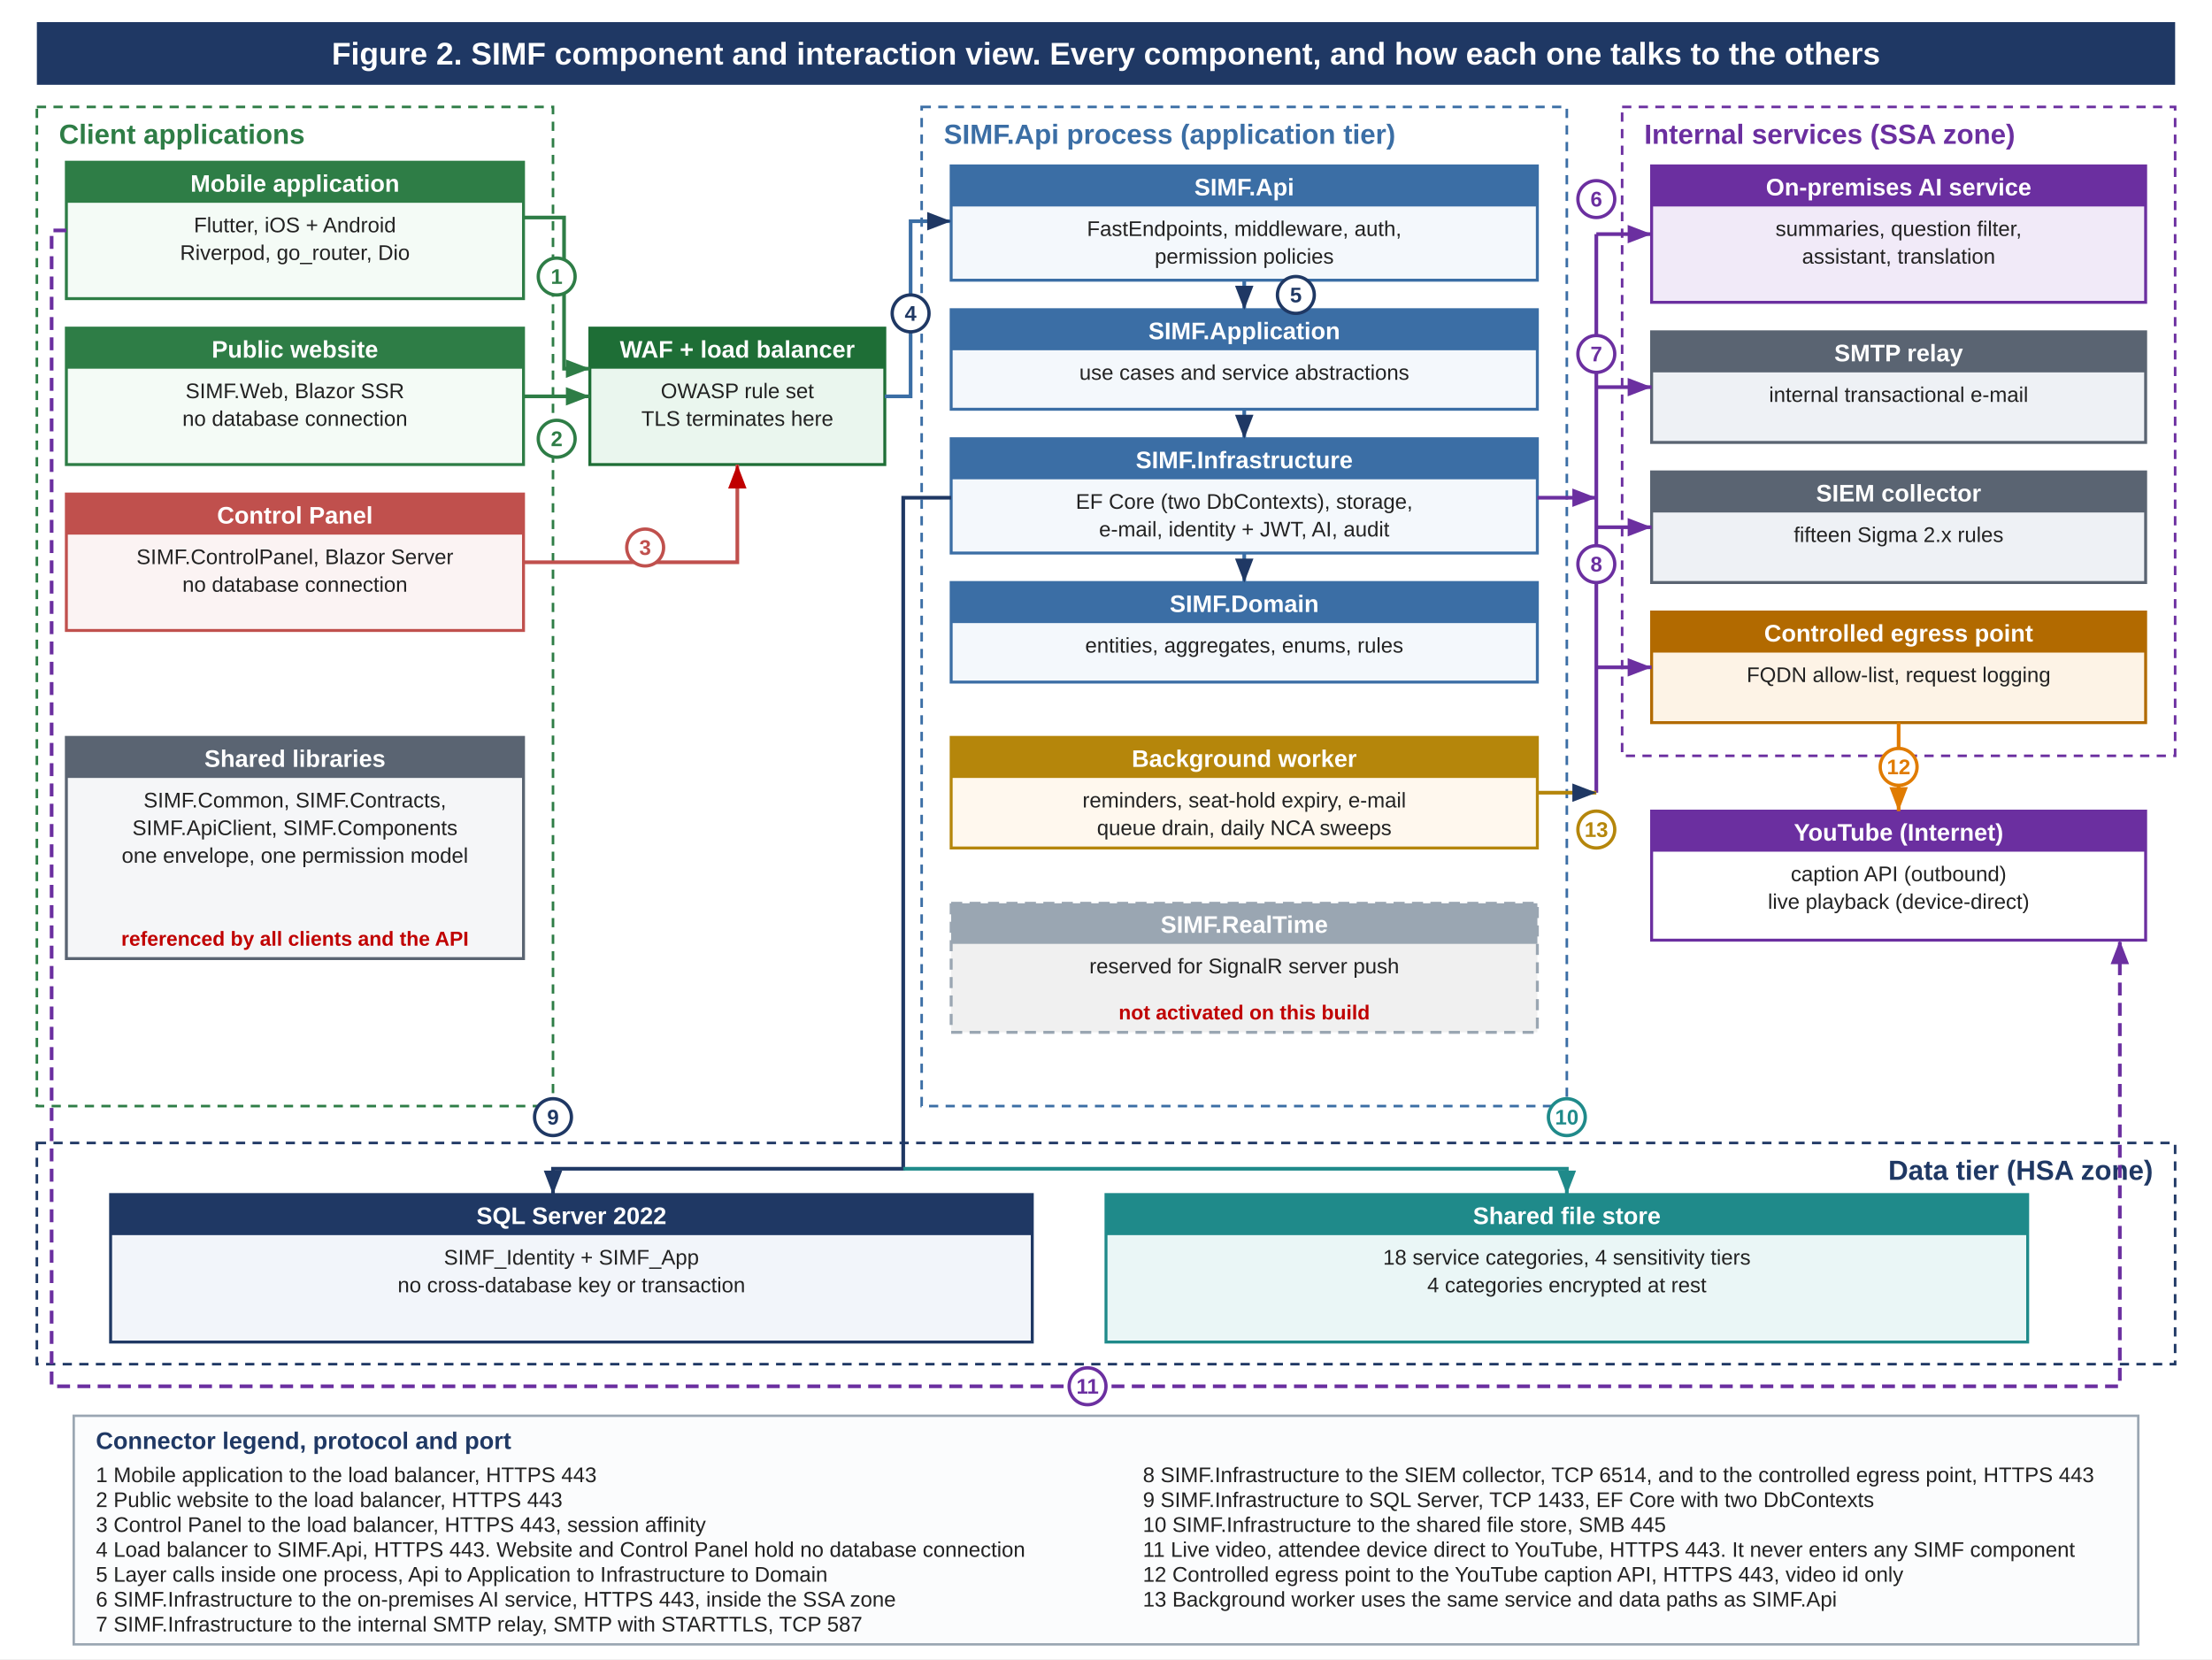
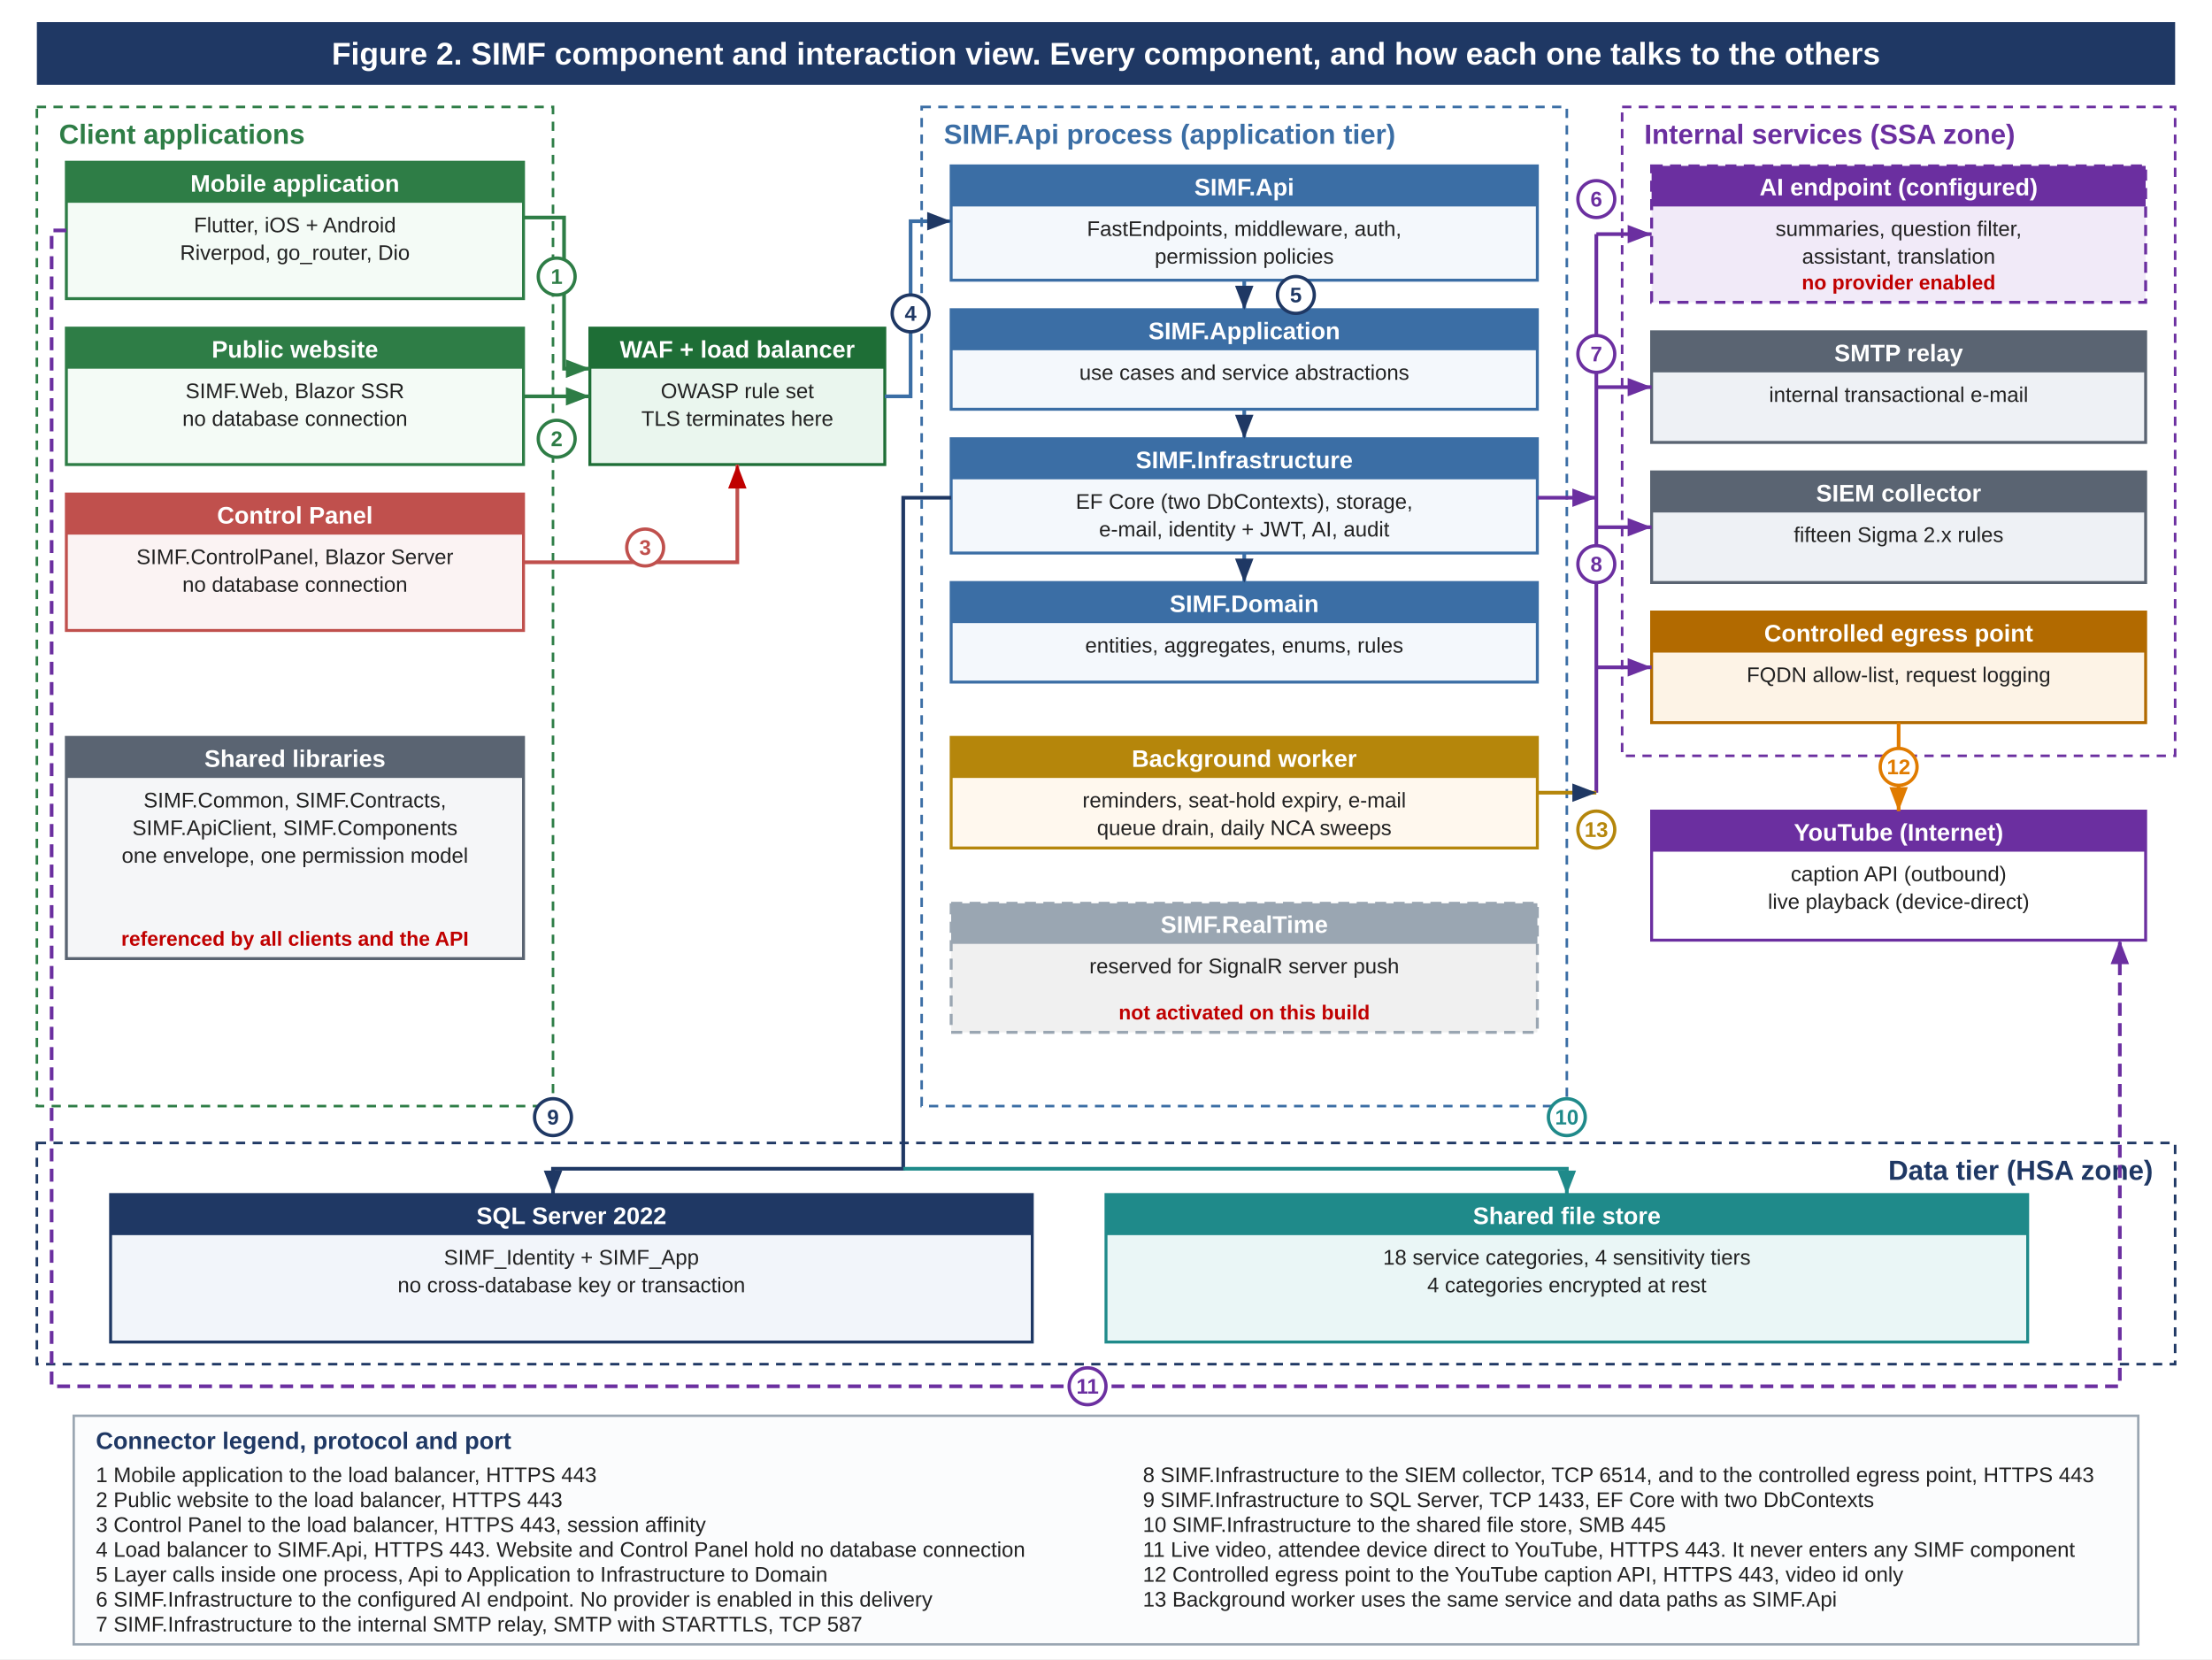
<svg xmlns="http://www.w3.org/2000/svg" width="1200" height="900" viewBox="0 0 1200 900" font-family="Arial, Helvetica, sans-serif">
  <defs>
    <marker id="ma" viewBox="0 0 10 10" refX="9" refY="5" markerWidth="7" markerHeight="7" orient="auto-start-reverse">
      <path d="M0 0 L10 5 L0 10 z" fill="#1F3864" />
    </marker>
    <marker id="mg" viewBox="0 0 10 10" refX="9" refY="5" markerWidth="7" markerHeight="7" orient="auto-start-reverse">
      <path d="M0 0 L10 5 L0 10 z" fill="#5A6472" />
    </marker>
    <marker id="mo" viewBox="0 0 10 10" refX="9" refY="5" markerWidth="7" markerHeight="7" orient="auto-start-reverse">
      <path d="M0 0 L10 5 L0 10 z" fill="#E07B00" />
    </marker>
    <marker id="mp" viewBox="0 0 10 10" refX="9" refY="5" markerWidth="7" markerHeight="7" orient="auto-start-reverse">
      <path d="M0 0 L10 5 L0 10 z" fill="#6B2FA0" />
    </marker>
    <marker id="mt" viewBox="0 0 10 10" refX="9" refY="5" markerWidth="7" markerHeight="7" orient="auto-start-reverse">
      <path d="M0 0 L10 5 L0 10 z" fill="#1F8A8A" />
    </marker>
    <marker id="mr" viewBox="0 0 10 10" refX="9" refY="5" markerWidth="7" markerHeight="7" orient="auto-start-reverse">
      <path d="M0 0 L10 5 L0 10 z" fill="#C00000" />
    </marker>
    <marker id="me" viewBox="0 0 10 10" refX="9" refY="5" markerWidth="7" markerHeight="7" orient="auto-start-reverse">
      <path d="M0 0 L10 5 L0 10 z" fill="#2E7D46" />
    </marker>
  </defs>
  <rect width="1200" height="900" fill="#FFFFFF" />
  <rect x="20" y="12" width="1160" height="34" fill="#1F3864" />
  <text x="600" y="35" font-size="17" font-weight="bold" fill="#FFF" text-anchor="middle">Figure 2. SIMF component and interaction view. Every component, and how each one talks to the others</text>
  <rect x="20" y="58" width="280" height="542" fill="none" stroke="#2E7D46" stroke-width="1.4" stroke-dasharray="5,4" />
  <text x="32" y="78" font-size="15" font-weight="bold" text-anchor="start" fill="#2E7D46">Client applications</text>
  <rect x="36" y="88" width="248" height="74" fill="#F4FBF6" stroke="#2E7D46" stroke-width="1.6" />
  <rect x="36" y="88" width="248" height="22" fill="#2E7D46" />
  <text x="160" y="104" font-size="13" font-weight="bold" fill="#FFF" text-anchor="middle">Mobile application</text>
  <text x="160" y="126" font-size="11.5" fill="#222" text-anchor="middle">Flutter, iOS + Android</text>
  <text x="160" y="141" font-size="11.5" fill="#222" text-anchor="middle">Riverpod, go_router, Dio</text>
  <rect x="36" y="178" width="248" height="74" fill="#F4FBF6" stroke="#2E7D46" stroke-width="1.6" />
  <rect x="36" y="178" width="248" height="22" fill="#2E7D46" />
  <text x="160" y="194" font-size="13" font-weight="bold" fill="#FFF" text-anchor="middle">Public website</text>
  <text x="160" y="216" font-size="11.5" fill="#222" text-anchor="middle">SIMF.Web, Blazor SSR</text>
  <text x="160" y="231" font-size="11.5" fill="#222" text-anchor="middle">no database connection</text>
  <rect x="36" y="268" width="248" height="74" fill="#FBF3F3" stroke="#C0504D" stroke-width="1.6" />
  <rect x="36" y="268" width="248" height="22" fill="#C0504D" />
  <text x="160" y="284" font-size="13" font-weight="bold" fill="#FFF" text-anchor="middle">Control Panel</text>
  <text x="160" y="306" font-size="11.5" fill="#222" text-anchor="middle">SIMF.ControlPanel, Blazor Server</text>
  <text x="160" y="321" font-size="11.5" fill="#222" text-anchor="middle">no database connection</text>
  <rect x="36" y="400" width="248" height="120" fill="#F5F6F8" stroke="#5A6472" stroke-width="1.6" />
  <rect x="36" y="400" width="248" height="22" fill="#5A6472" />
  <text x="160" y="416" font-size="13" font-weight="bold" fill="#FFF" text-anchor="middle">Shared libraries</text>
  <text x="160" y="438" font-size="11.5" fill="#222" text-anchor="middle">SIMF.Common, SIMF.Contracts,</text>
  <text x="160" y="453" font-size="11.5" fill="#222" text-anchor="middle">SIMF.ApiClient, SIMF.Components</text>
  <text x="160" y="468" font-size="11.5" fill="#222" text-anchor="middle">one envelope, one permission model</text>
  <text x="160" y="513" font-size="11" fill="#C00000" font-weight="bold" text-anchor="middle">referenced by all clients and the API</text>
  <rect x="320" y="178" width="160" height="74" fill="#EAF6EE" stroke="#1E6E36" stroke-width="1.6" />
  <rect x="320" y="178" width="160" height="22" fill="#1E6E36" />
  <text x="400" y="194" font-size="13" font-weight="bold" fill="#FFF" text-anchor="middle">WAF + load balancer</text>
  <text x="400" y="216" font-size="11.5" fill="#222" text-anchor="middle">OWASP rule set</text>
  <text x="400" y="231" font-size="11.5" fill="#222" text-anchor="middle">TLS terminates here</text>
  <rect x="500" y="58" width="350" height="542" fill="none" stroke="#3B6EA5" stroke-width="1.4" stroke-dasharray="5,4" />
  <text x="512" y="78" font-size="15" font-weight="bold" text-anchor="start" fill="#3B6EA5">SIMF.Api process (application tier)</text>
  <rect x="516" y="90" width="318" height="62" fill="#F4F8FC" stroke="#3B6EA5" stroke-width="1.6" />
  <rect x="516" y="90" width="318" height="22" fill="#3B6EA5" />
  <text x="675" y="106" font-size="13" font-weight="bold" fill="#FFF" text-anchor="middle">SIMF.Api</text>
  <text x="675" y="128" font-size="11.5" fill="#222" text-anchor="middle">FastEndpoints, middleware, auth,</text>
  <text x="675" y="143" font-size="11.5" fill="#222" text-anchor="middle">permission policies</text>
  <rect x="516" y="168" width="318" height="54" fill="#F4F8FC" stroke="#3B6EA5" stroke-width="1.6" />
  <rect x="516" y="168" width="318" height="22" fill="#3B6EA5" />
  <text x="675" y="184" font-size="13" font-weight="bold" fill="#FFF" text-anchor="middle">SIMF.Application</text>
  <text x="675" y="206" font-size="11.5" fill="#222" text-anchor="middle">use cases and service abstractions</text>
  <rect x="516" y="238" width="318" height="62" fill="#F4F8FC" stroke="#3B6EA5" stroke-width="1.6" />
  <rect x="516" y="238" width="318" height="22" fill="#3B6EA5" />
  <text x="675" y="254" font-size="13" font-weight="bold" fill="#FFF" text-anchor="middle">SIMF.Infrastructure</text>
  <text x="675" y="276" font-size="11.5" fill="#222" text-anchor="middle">EF Core (two DbContexts), storage,</text>
  <text x="675" y="291" font-size="11.5" fill="#222" text-anchor="middle">e-mail, identity + JWT, AI, audit</text>
  <rect x="516" y="316" width="318" height="54" fill="#F4F8FC" stroke="#3B6EA5" stroke-width="1.6" />
  <rect x="516" y="316" width="318" height="22" fill="#3B6EA5" />
  <text x="675" y="332" font-size="13" font-weight="bold" fill="#FFF" text-anchor="middle">SIMF.Domain</text>
  <text x="675" y="354" font-size="11.5" fill="#222" text-anchor="middle">entities, aggregates, enums, rules</text>
  <rect x="516" y="400" width="318" height="60" fill="#FFF8EE" stroke="#B5860B" stroke-width="1.6" />
  <rect x="516" y="400" width="318" height="22" fill="#B5860B" />
  <text x="675" y="416" font-size="13" font-weight="bold" fill="#FFF" text-anchor="middle">Background worker</text>
  <text x="675" y="438" font-size="11.5" fill="#222" text-anchor="middle">reminders, seat-hold expiry, e-mail</text>
  <text x="675" y="453" font-size="11.5" fill="#222" text-anchor="middle">queue drain, daily NCA sweeps</text>
  <rect x="516" y="490" width="318" height="70" fill="#F0F0F0" stroke="#9AA6B2" stroke-width="1.6" stroke-dasharray="6,4" />
  <rect x="516" y="490" width="318" height="22" fill="#9AA6B2" />
  <text x="675" y="506" font-size="13" font-weight="bold" fill="#FFF" text-anchor="middle">SIMF.RealTime</text>
  <text x="675" y="528" font-size="11.5" fill="#222" text-anchor="middle">reserved for SignalR server push</text>
  <text x="675" y="553" font-size="11" fill="#C00000" font-weight="bold" text-anchor="middle">not activated on this build</text>
  <rect x="880" y="58" width="300" height="352" fill="none" stroke="#6B2FA0" stroke-width="1.4" stroke-dasharray="5,4" />
  <text x="892" y="78" font-size="15" font-weight="bold" text-anchor="start" fill="#6B2FA0">Internal services (SSA zone)</text>
-   <rect x="896" y="90" width="268" height="74" fill="#F1EAF8" stroke="#6B2FA0" stroke-width="1.6" />
+   <rect x="896" y="90" width="268" height="74" fill="#F1EAF8" stroke="#6B2FA0" stroke-width="1.6" stroke-dasharray="6,4" />
  <rect x="896" y="90" width="268" height="22" fill="#6B2FA0" />
-   <text x="1030" y="106" font-size="13" font-weight="bold" fill="#FFF" text-anchor="middle">On-premises AI service</text>
+   <text x="1030" y="106" font-size="13" font-weight="bold" fill="#FFF" text-anchor="middle">AI endpoint (configured)</text>
  <text x="1030" y="128" font-size="11.5" fill="#222" text-anchor="middle">summaries, question filter,</text>
  <text x="1030" y="143" font-size="11.5" fill="#222" text-anchor="middle">assistant, translation</text>
+   <text x="1030" y="157" font-size="11" fill="#C00000" font-weight="bold" text-anchor="middle">no provider enabled</text>
  <rect x="896" y="180" width="268" height="60" fill="#EEF1F5" stroke="#5A6472" stroke-width="1.6" />
  <rect x="896" y="180" width="268" height="22" fill="#5A6472" />
  <text x="1030" y="196" font-size="13" font-weight="bold" fill="#FFF" text-anchor="middle">SMTP relay</text>
  <text x="1030" y="218" font-size="11.5" fill="#222" text-anchor="middle">internal transactional e-mail</text>
  <rect x="896" y="256" width="268" height="60" fill="#EEF1F5" stroke="#5A6472" stroke-width="1.6" />
  <rect x="896" y="256" width="268" height="22" fill="#5A6472" />
  <text x="1030" y="272" font-size="13" font-weight="bold" fill="#FFF" text-anchor="middle">SIEM collector</text>
  <text x="1030" y="294" font-size="11.5" fill="#222" text-anchor="middle">fifteen Sigma 2.x rules</text>
  <rect x="896" y="332" width="268" height="60" fill="#FDF3E6" stroke="#B26A00" stroke-width="1.6" />
  <rect x="896" y="332" width="268" height="22" fill="#B26A00" />
  <text x="1030" y="348" font-size="13" font-weight="bold" fill="#FFF" text-anchor="middle">Controlled egress point</text>
  <text x="1030" y="370" font-size="11.5" fill="#222" text-anchor="middle">FQDN allow-list, request logging</text>
  <rect x="896" y="440" width="268" height="70" fill="#FFFFFF" stroke="#6B2FA0" stroke-width="1.6" />
  <rect x="896" y="440" width="268" height="22" fill="#6B2FA0" />
  <text x="1030" y="456" font-size="13" font-weight="bold" fill="#FFF" text-anchor="middle">YouTube (Internet)</text>
  <text x="1030" y="478" font-size="11.5" fill="#222" text-anchor="middle">caption API (outbound)</text>
  <text x="1030" y="493" font-size="11.5" fill="#222" text-anchor="middle">live playback (device-direct)</text>
  <rect x="20" y="620" width="1160" height="120" fill="none" stroke="#1F3864" stroke-width="1.4" stroke-dasharray="5,4" />
  <text x="1168" y="640" font-size="15" font-weight="bold" text-anchor="end" fill="#1F3864">Data tier (HSA zone)</text>
  <rect x="60" y="648" width="500" height="80" fill="#F2F5FA" stroke="#1F3864" stroke-width="1.6" />
  <rect x="60" y="648" width="500" height="22" fill="#1F3864" />
  <text x="310" y="664" font-size="13" font-weight="bold" fill="#FFF" text-anchor="middle">SQL Server 2022</text>
  <text x="310" y="686" font-size="11.5" fill="#222" text-anchor="middle">SIMF_Identity  +  SIMF_App</text>
  <text x="310" y="701" font-size="11.5" fill="#222" text-anchor="middle">no cross-database key or transaction</text>
  <rect x="600" y="648" width="500" height="80" fill="#EAF6F6" stroke="#1F8A8A" stroke-width="1.6" />
  <rect x="600" y="648" width="500" height="22" fill="#1F8A8A" />
  <text x="850" y="664" font-size="13" font-weight="bold" fill="#FFF" text-anchor="middle">Shared file store</text>
  <text x="850" y="686" font-size="11.5" fill="#222" text-anchor="middle">18 service categories, 4 sensitivity tiers</text>
  <text x="850" y="701" font-size="11.5" fill="#222" text-anchor="middle">4 categories encrypted at rest</text>
  <polyline points="284,118 306,118 306,200 320,200" fill="none" stroke="#2E7D46" stroke-width="2.0" />
  <polygon points="320.0,200.0 307.0,205.0 307.0,195.0" fill="#2E7D46" />
  <polyline points="284,215 320,215" fill="none" stroke="#2E7D46" stroke-width="2.0" />
  <polygon points="320.0,215.0 307.0,220.0 307.0,210.0" fill="#2E7D46" />
  <polyline points="284,305 400,305 400,252" fill="none" stroke="#C0504D" stroke-width="2.0" />
  <polygon points="400.0,252.0 405.0,265.0 395.0,265.0" fill="#C00000" />
  <circle cx="302" cy="150" r="10" fill="#FFFFFF" stroke="#2E7D46" stroke-width="1.8" />
  <text x="302" y="154" font-size="11.5" font-weight="bold" fill="#2E7D46" text-anchor="middle">1</text>
  <circle cx="302" cy="238" r="10" fill="#FFFFFF" stroke="#2E7D46" stroke-width="1.8" />
  <text x="302" y="242" font-size="11.5" font-weight="bold" fill="#2E7D46" text-anchor="middle">2</text>
  <circle cx="350" cy="297" r="10" fill="#FFFFFF" stroke="#C0504D" stroke-width="1.8" />
  <text x="350" y="301" font-size="11.5" font-weight="bold" fill="#C0504D" text-anchor="middle">3</text>
  <polyline points="480,215 494,215 494,120 516,120" fill="none" stroke="#3B6EA5" stroke-width="2.0" />
  <polygon points="516.0,120.0 503.0,125.0 503.0,115.0" fill="#1F3864" />
  <circle cx="494" cy="170" r="10" fill="#FFFFFF" stroke="#1F3864" stroke-width="1.8" />
  <text x="494" y="174" font-size="11.5" font-weight="bold" fill="#1F3864" text-anchor="middle">4</text>
  <polyline points="675,152 675,168" fill="none" stroke="#3B6EA5" stroke-width="2.0" />
  <polygon points="675.0,168.0 670.0,155.0 680.0,155.0" fill="#1F3864" />
  <polyline points="675,222 675,238" fill="none" stroke="#3B6EA5" stroke-width="2.0" />
  <polygon points="675.0,238.0 670.0,225.0 680.0,225.0" fill="#1F3864" />
  <polyline points="675,300 675,316" fill="none" stroke="#3B6EA5" stroke-width="2.0" />
  <polygon points="675.0,316.0 670.0,303.0 680.0,303.0" fill="#1F3864" />
  <circle cx="703" cy="160" r="10" fill="#FFFFFF" stroke="#1F3864" stroke-width="1.8" />
  <text x="703" y="164" font-size="11.5" font-weight="bold" fill="#1F3864" text-anchor="middle">5</text>
  <polyline points="834,270 866,270" fill="none" stroke="#6B2FA0" stroke-width="2.0" />
  <polygon points="866.0,270.0 853.0,275.0 853.0,265.0" fill="#6B2FA0" />
  <polyline points="866,127 866,430" fill="none" stroke="#6B2FA0" stroke-width="2.0" />
  <polyline points="866,127 896,127" fill="none" stroke="#6B2FA0" stroke-width="2.0" />
  <polygon points="896.0,127.0 883.0,132.0 883.0,122.0" fill="#6B2FA0" />
  <circle cx="866" cy="108" r="10" fill="#FFFFFF" stroke="#6B2FA0" stroke-width="1.8" />
  <text x="866" y="112" font-size="11.5" font-weight="bold" fill="#6B2FA0" text-anchor="middle">6</text>
  <polyline points="866,210 896,210" fill="none" stroke="#6B2FA0" stroke-width="2.0" />
  <polygon points="896.0,210.0 883.0,215.0 883.0,205.0" fill="#6B2FA0" />
  <circle cx="866" cy="192" r="10" fill="#FFFFFF" stroke="#6B2FA0" stroke-width="1.8" />
  <text x="866" y="196" font-size="11.5" font-weight="bold" fill="#6B2FA0" text-anchor="middle">7</text>
  <polyline points="866,286 896,286" fill="none" stroke="#6B2FA0" stroke-width="2.0" />
  <polygon points="896.0,286.0 883.0,291.0 883.0,281.0" fill="#6B2FA0" />
  <circle cx="866" cy="306" r="10" fill="#FFFFFF" stroke="#6B2FA0" stroke-width="1.8" />
  <text x="866" y="310" font-size="11.5" font-weight="bold" fill="#6B2FA0" text-anchor="middle">8</text>
  <polyline points="866,362 896,362" fill="none" stroke="#6B2FA0" stroke-width="2.0" />
  <polygon points="896.0,362.0 883.0,367.0 883.0,357.0" fill="#6B2FA0" />
  <polyline points="834,430 866,430" fill="none" stroke="#B5860B" stroke-width="2.0" />
  <polygon points="866.0,430.0 853.0,435.0 853.0,425.0" fill="#1F3864" />
  <circle cx="866" cy="450" r="10" fill="#FFFFFF" stroke="#B5860B" stroke-width="1.8" />
  <text x="866" y="454" font-size="11.5" font-weight="bold" fill="#B5860B" text-anchor="middle">13</text>
  <polyline points="1030,392 1030,440" fill="none" stroke="#E07B00" stroke-width="2.0" />
  <polygon points="1030.0,440.0 1025.0,427.0 1035.0,427.0" fill="#E07B00" />
  <circle cx="1030" cy="416" r="10" fill="#FFFFFF" stroke="#E07B00" stroke-width="1.8" />
  <text x="1030" y="420" font-size="11.5" font-weight="bold" fill="#E07B00" text-anchor="middle">12</text>
  <polyline points="516,270 490,270 490,634 300,634 300,648" fill="none" stroke="#1F3864" stroke-width="2.0" />
  <polygon points="300.0,648.0 295.0,635.0 305.0,635.0" fill="#1F3864" />
  <circle cx="300" cy="606" r="10" fill="#FFFFFF" stroke="#1F3864" stroke-width="1.8" />
  <text x="300" y="610" font-size="11.5" font-weight="bold" fill="#1F3864" text-anchor="middle">9</text>
  <polyline points="490,634 850,634 850,648" fill="none" stroke="#1F8A8A" stroke-width="2.0" />
  <polygon points="850.0,648.0 845.0,635.0 855.0,635.0" fill="#1F8A8A" />
  <circle cx="850" cy="606" r="10" fill="#FFFFFF" stroke="#1F8A8A" stroke-width="1.8" />
  <text x="850" y="610" font-size="11.5" font-weight="bold" fill="#1F8A8A" text-anchor="middle">10</text>
  <polyline points="36,125 28,125 28,752 1150,752 1150,510" fill="none" stroke="#6B2FA0" stroke-width="2.0" stroke-dasharray="7,4" />
  <polygon points="1150.0,510.0 1155.0,523.0 1145.0,523.0" fill="#6B2FA0" />
  <circle cx="590" cy="752" r="10" fill="#FFFFFF" stroke="#6B2FA0" stroke-width="1.8" />
  <text x="590" y="756" font-size="11.5" font-weight="bold" fill="#6B2FA0" text-anchor="middle">11</text>
  <rect x="40" y="768" width="1120" height="124" fill="#FBFCFD" stroke="#9AA6B2" stroke-width="1.3" />
  <text x="52" y="786" font-size="13" fill="#1F3864" font-weight="bold" text-anchor="start">Connector legend, protocol and port</text>
  <text x="52" y="804.0" font-size="11.5" fill="#222" text-anchor="start">1   Mobile application to the load balancer, HTTPS 443</text>
  <text x="52" y="817.5" font-size="11.5" fill="#222" text-anchor="start">2   Public website to the load balancer, HTTPS 443</text>
  <text x="52" y="831.0" font-size="11.5" fill="#222" text-anchor="start">3   Control Panel to the load balancer, HTTPS 443, session affinity</text>
  <text x="52" y="844.5" font-size="11.5" fill="#222" text-anchor="start">4   Load balancer to SIMF.Api, HTTPS 443. Website and Control Panel hold no database connection</text>
  <text x="52" y="858.0" font-size="11.5" fill="#222" text-anchor="start">5   Layer calls inside one process, Api to Application to Infrastructure to Domain</text>
-   <text x="52" y="871.5" font-size="11.5" fill="#222" text-anchor="start">6   SIMF.Infrastructure to the on-premises AI service, HTTPS 443, inside the SSA zone</text>
+   <text x="52" y="871.5" font-size="11.5" fill="#222" text-anchor="start">6   SIMF.Infrastructure to the configured AI endpoint. No provider is enabled in this delivery</text>
  <text x="52" y="885.0" font-size="11.5" fill="#222" text-anchor="start">7   SIMF.Infrastructure to the internal SMTP relay, SMTP with STARTTLS, TCP 587</text>
  <text x="620" y="804.0" font-size="11.5" fill="#222" text-anchor="start">8   SIMF.Infrastructure to the SIEM collector, TCP 6514, and to the controlled egress point, HTTPS 443</text>
  <text x="620" y="817.5" font-size="11.5" fill="#222" text-anchor="start">9   SIMF.Infrastructure to SQL Server, TCP 1433, EF Core with two DbContexts</text>
  <text x="620" y="831.0" font-size="11.5" fill="#222" text-anchor="start">10  SIMF.Infrastructure to the shared file store, SMB 445</text>
  <text x="620" y="844.5" font-size="11.5" fill="#222" text-anchor="start">11  Live video, attendee device direct to YouTube, HTTPS 443. It never enters any SIMF component</text>
  <text x="620" y="858.0" font-size="11.5" fill="#222" text-anchor="start">12  Controlled egress point to the YouTube caption API, HTTPS 443, video id only</text>
  <text x="620" y="871.5" font-size="11.5" fill="#222" text-anchor="start">13  Background worker uses the same service and data paths as SIMF.Api</text>
</svg>
